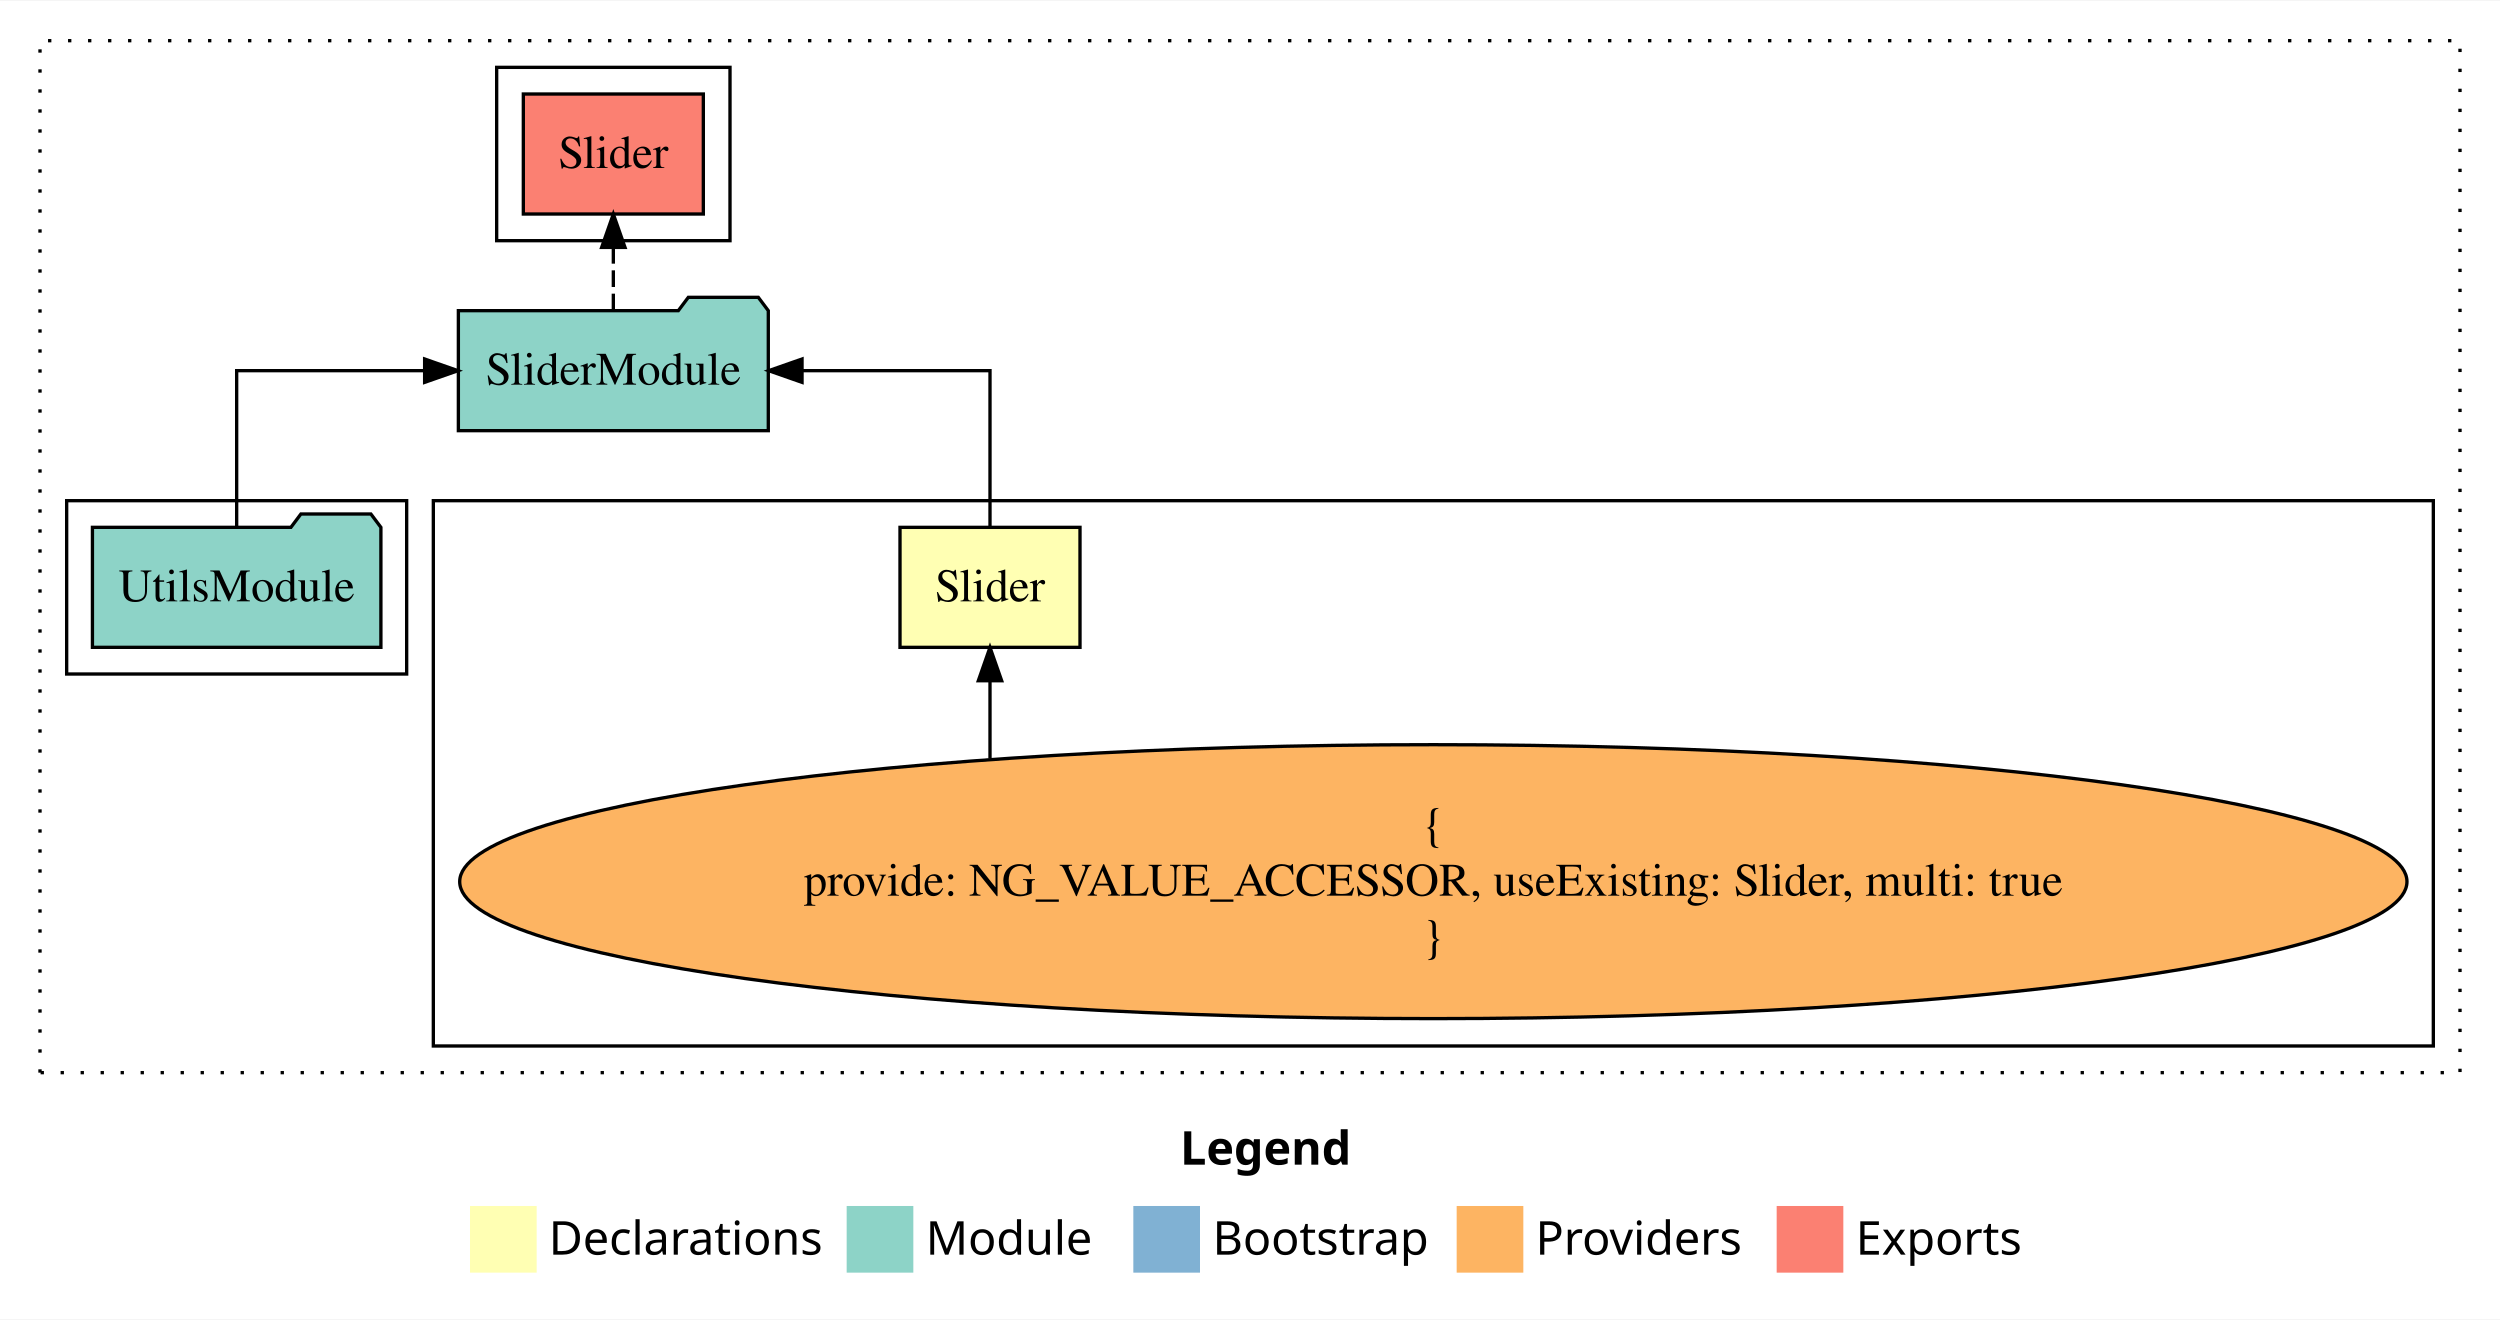
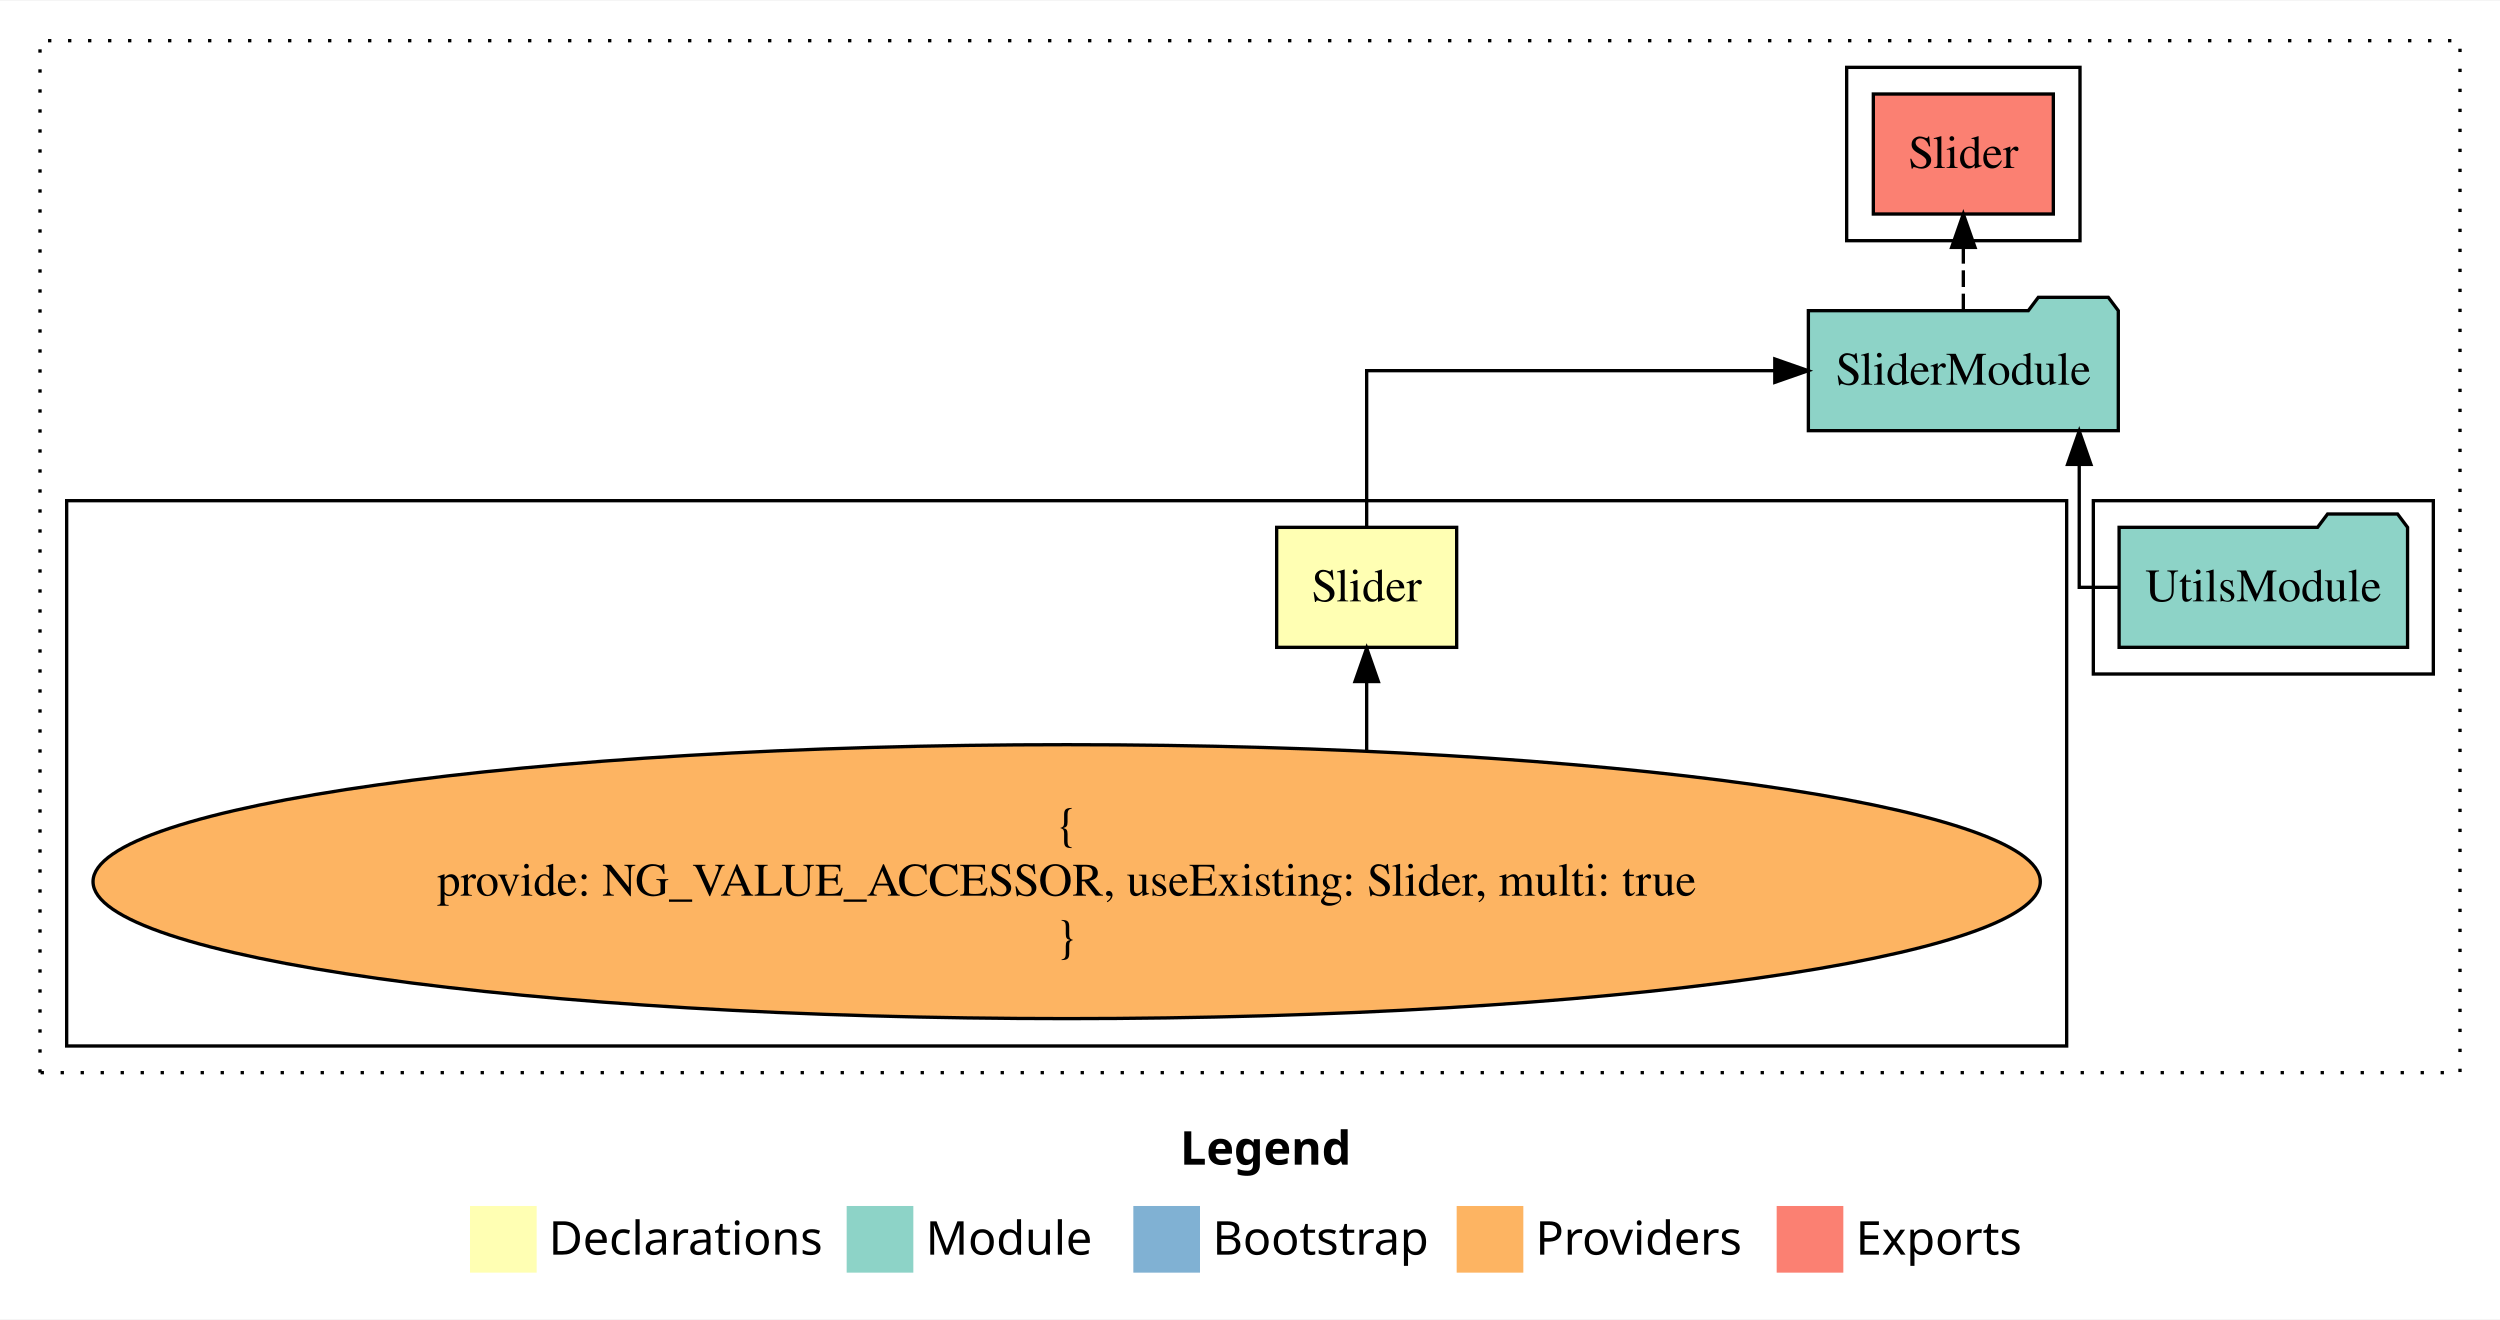
<svg xmlns="http://www.w3.org/2000/svg" width="750pt" height="396pt" viewBox="0.00 0.00 750.00 395.59">
  <g id="graph0" class="graph" transform="scale(1 1) rotate(0) translate(4 391.59)">
    <polygon fill="white" stroke="transparent" points="-4,4 -4,-391.59 746,-391.59 746,4 -4,4" />
    <text text-anchor="start" x="350.01" y="-42.4" font-family="Times-12" font-weight="bold" font-size="14.00">Legend</text>
    <polygon fill="#ffffb3" stroke="transparent" points="137,-10 137,-30 157,-30 157,-10 137,-10" />
    <text text-anchor="start" x="160.63" y="-15.4" font-family="Times-12" font-size="14.00">  Declarations</text>
    <polygon fill="#8dd3c7" stroke="transparent" points="250,-10 250,-30 270,-30 270,-10 250,-10" />
    <text text-anchor="start" x="273.73" y="-15.4" font-family="Times-12" font-size="14.00">  Module</text>
    <polygon fill="#80b1d3" stroke="transparent" points="336,-10 336,-30 356,-30 356,-10 336,-10" />
    <text text-anchor="start" x="359.78" y="-15.4" font-family="Times-12" font-size="14.00">  Bootstrap</text>
    <polygon fill="#fdb462" stroke="transparent" points="433,-10 433,-30 453,-30 453,-10 433,-10" />
    <text text-anchor="start" x="456.67" y="-15.4" font-family="Times-12" font-size="14.00">  Providers</text>
    <polygon fill="#fb8072" stroke="transparent" points="529,-10 529,-30 549,-30 549,-10 529,-10" />
    <text text-anchor="start" x="552.73" y="-15.4" font-family="Times-12" font-size="14.00">  Exports</text>
    <g id="clust1" class="cluster">
      <polygon fill="none" stroke="black" stroke-dasharray="1,5" points="8,-70 8,-379.59 734,-379.59 734,-70 8,-70" />
    </g>
+     <g id="clust4" class="cluster">
+       <polygon fill="none" stroke="black" points="624,-189.59 624,-241.59 726,-241.59 726,-189.59 624,-189.59" />
+     </g>
    <g id="clust3" class="cluster">
-       <polygon fill="none" stroke="black" points="126,-78 126,-241.59 726,-241.59 726,-78 126,-78" />
+       <polygon fill="none" stroke="black" points="16,-78 16,-241.59 616,-241.59 616,-78 16,-78" />
    </g>
    <g id="clust5" class="cluster">
-       <polygon fill="none" stroke="black" points="145,-319.59 145,-371.59 215,-371.59 215,-319.59 145,-319.59" />
-     </g>
-     <g id="clust4" class="cluster">
-       <polygon fill="none" stroke="black" points="16,-189.59 16,-241.59 118,-241.59 118,-189.59 16,-189.59" />
+       <polygon fill="none" stroke="black" points="550,-319.59 550,-371.59 620,-371.59 620,-319.59 550,-319.59" />
    </g>
    <g id="node1" class="node">
-       <polygon fill="#ffffb3" stroke="black" points="320,-233.59 266,-233.59 266,-197.59 320,-197.59 320,-233.59" />
-       <text text-anchor="middle" x="293" y="-211.39" font-family="Times,serif" font-size="14.00">Slider</text>
+       <polygon fill="#ffffb3" stroke="black" points="433,-233.59 379,-233.59 379,-197.59 433,-197.59 433,-233.59" />
+       <text text-anchor="middle" x="406" y="-211.39" font-family="Times,serif" font-size="14.00">Slider</text>
    </g>
    <g id="node2" class="node">
-       <polygon fill="#8dd3c7" stroke="black" points="226.49,-298.59 223.49,-302.59 202.49,-302.59 199.49,-298.59 133.51,-298.59 133.51,-262.59 226.49,-262.59 226.49,-298.59" />
-       <text text-anchor="middle" x="180" y="-276.39" font-family="Times,serif" font-size="14.00">SliderModule</text>
+       <polygon fill="#8dd3c7" stroke="black" points="631.49,-298.59 628.49,-302.59 607.49,-302.59 604.49,-298.59 538.51,-298.59 538.51,-262.59 631.49,-262.59 631.49,-298.59" />
+       <text text-anchor="middle" x="585" y="-276.39" font-family="Times,serif" font-size="14.00">SliderModule</text>
    </g>
    <g id="edge1" class="edge">
-       <path fill="none" stroke="black" d="M293,-233.7C293,-252.93 293,-280.59 293,-280.59 293,-280.59 236.61,-280.59 236.61,-280.59" />
-       <polygon fill="black" stroke="black" points="236.61,-277.09 226.61,-280.59 236.61,-284.09 236.61,-277.09" />
+       <path fill="none" stroke="black" d="M406,-233.7C406,-252.93 406,-280.59 406,-280.59 406,-280.59 528.44,-280.59 528.44,-280.59" />
+       <polygon fill="black" stroke="black" points="528.44,-284.09 538.44,-280.59 528.44,-277.09 528.44,-284.09" />
    </g>
    <g id="node5" class="node">
-       <polygon fill="#fb8072" stroke="black" points="207,-363.59 153,-363.59 153,-327.59 207,-327.59 207,-363.59" />
-       <text text-anchor="middle" x="180" y="-341.39" font-family="Times,serif" font-size="14.00">Slider </text>
+       <polygon fill="#fb8072" stroke="black" points="612,-363.59 558,-363.59 558,-327.59 612,-327.59 612,-363.59" />
+       <text text-anchor="middle" x="585" y="-341.39" font-family="Times,serif" font-size="14.00">Slider </text>
    </g>
    <g id="edge4" class="edge">
-       <path fill="none" stroke="black" stroke-dasharray="5,2" d="M180,-298.7C180,-298.7 180,-317.58 180,-317.58" />
-       <polygon fill="black" stroke="black" points="176.5,-317.58 180,-327.58 183.5,-317.58 176.5,-317.58" />
+       <path fill="none" stroke="black" stroke-dasharray="5,2" d="M585,-298.7C585,-298.7 585,-317.58 585,-317.58" />
+       <polygon fill="black" stroke="black" points="581.5,-317.58 585,-327.58 588.5,-317.58 581.5,-317.58" />
    </g>
    <g id="node3" class="node">
-       <ellipse fill="#fdb462" stroke="black" cx="426" cy="-127.3" rx="292.09" ry="41.09" />
-       <text text-anchor="middle" x="426" y="-139.9" font-family="Times,serif" font-size="14.00">{</text>
-       <text text-anchor="middle" x="426" y="-123.1" font-family="Times,serif" font-size="14.00">    provide: NG_VALUE_ACCESSOR, useExisting: Slider, multi: true</text>
-       <text text-anchor="middle" x="426" y="-106.3" font-family="Times,serif" font-size="14.00">}</text>
+       <ellipse fill="#fdb462" stroke="black" cx="316" cy="-127.3" rx="292.09" ry="41.09" />
+       <text text-anchor="middle" x="316" y="-139.9" font-family="Times,serif" font-size="14.00">{</text>
+       <text text-anchor="middle" x="316" y="-123.1" font-family="Times,serif" font-size="14.00">    provide: NG_VALUE_ACCESSOR, useExisting: Slider, multi: true</text>
+       <text text-anchor="middle" x="316" y="-106.3" font-family="Times,serif" font-size="14.00">}</text>
    </g>
    <g id="edge2" class="edge">
-       <path fill="none" stroke="black" d="M293,-164.23C293,-164.23 293,-187.58 293,-187.58" />
-       <polygon fill="black" stroke="black" points="289.5,-187.58 293,-197.58 296.5,-187.58 289.5,-187.58" />
+       <path fill="none" stroke="black" d="M406,-166.79C406,-166.79 406,-187.33 406,-187.33" />
+       <polygon fill="black" stroke="black" points="402.5,-187.33 406,-197.33 409.5,-187.33 402.5,-187.33" />
    </g>
    <g id="node4" class="node">
-       <polygon fill="#8dd3c7" stroke="black" points="110.27,-233.59 107.27,-237.59 86.27,-237.59 83.27,-233.59 23.73,-233.59 23.73,-197.59 110.27,-197.59 110.27,-233.59" />
-       <text text-anchor="middle" x="67" y="-211.39" font-family="Times,serif" font-size="14.00">UtilsModule</text>
+       <polygon fill="#8dd3c7" stroke="black" points="718.27,-233.59 715.27,-237.59 694.27,-237.59 691.27,-233.59 631.73,-233.59 631.73,-197.59 718.27,-197.59 718.27,-233.59" />
+       <text text-anchor="middle" x="675" y="-211.39" font-family="Times,serif" font-size="14.00">UtilsModule</text>
    </g>
    <g id="edge3" class="edge">
-       <path fill="none" stroke="black" d="M67,-233.7C67,-252.93 67,-280.59 67,-280.59 67,-280.59 123.39,-280.59 123.39,-280.59" />
-       <polygon fill="black" stroke="black" points="123.39,-284.09 133.39,-280.59 123.39,-277.09 123.39,-284.09" />
+       <path fill="none" stroke="black" d="M631.48,-215.59C624.64,-215.59 619.77,-215.59 619.77,-215.59 619.77,-215.59 619.77,-252.48 619.77,-252.48" />
+       <polygon fill="black" stroke="black" points="616.27,-252.48 619.77,-262.48 623.27,-252.48 616.27,-252.48" />
    </g>
  </g>
</svg>
